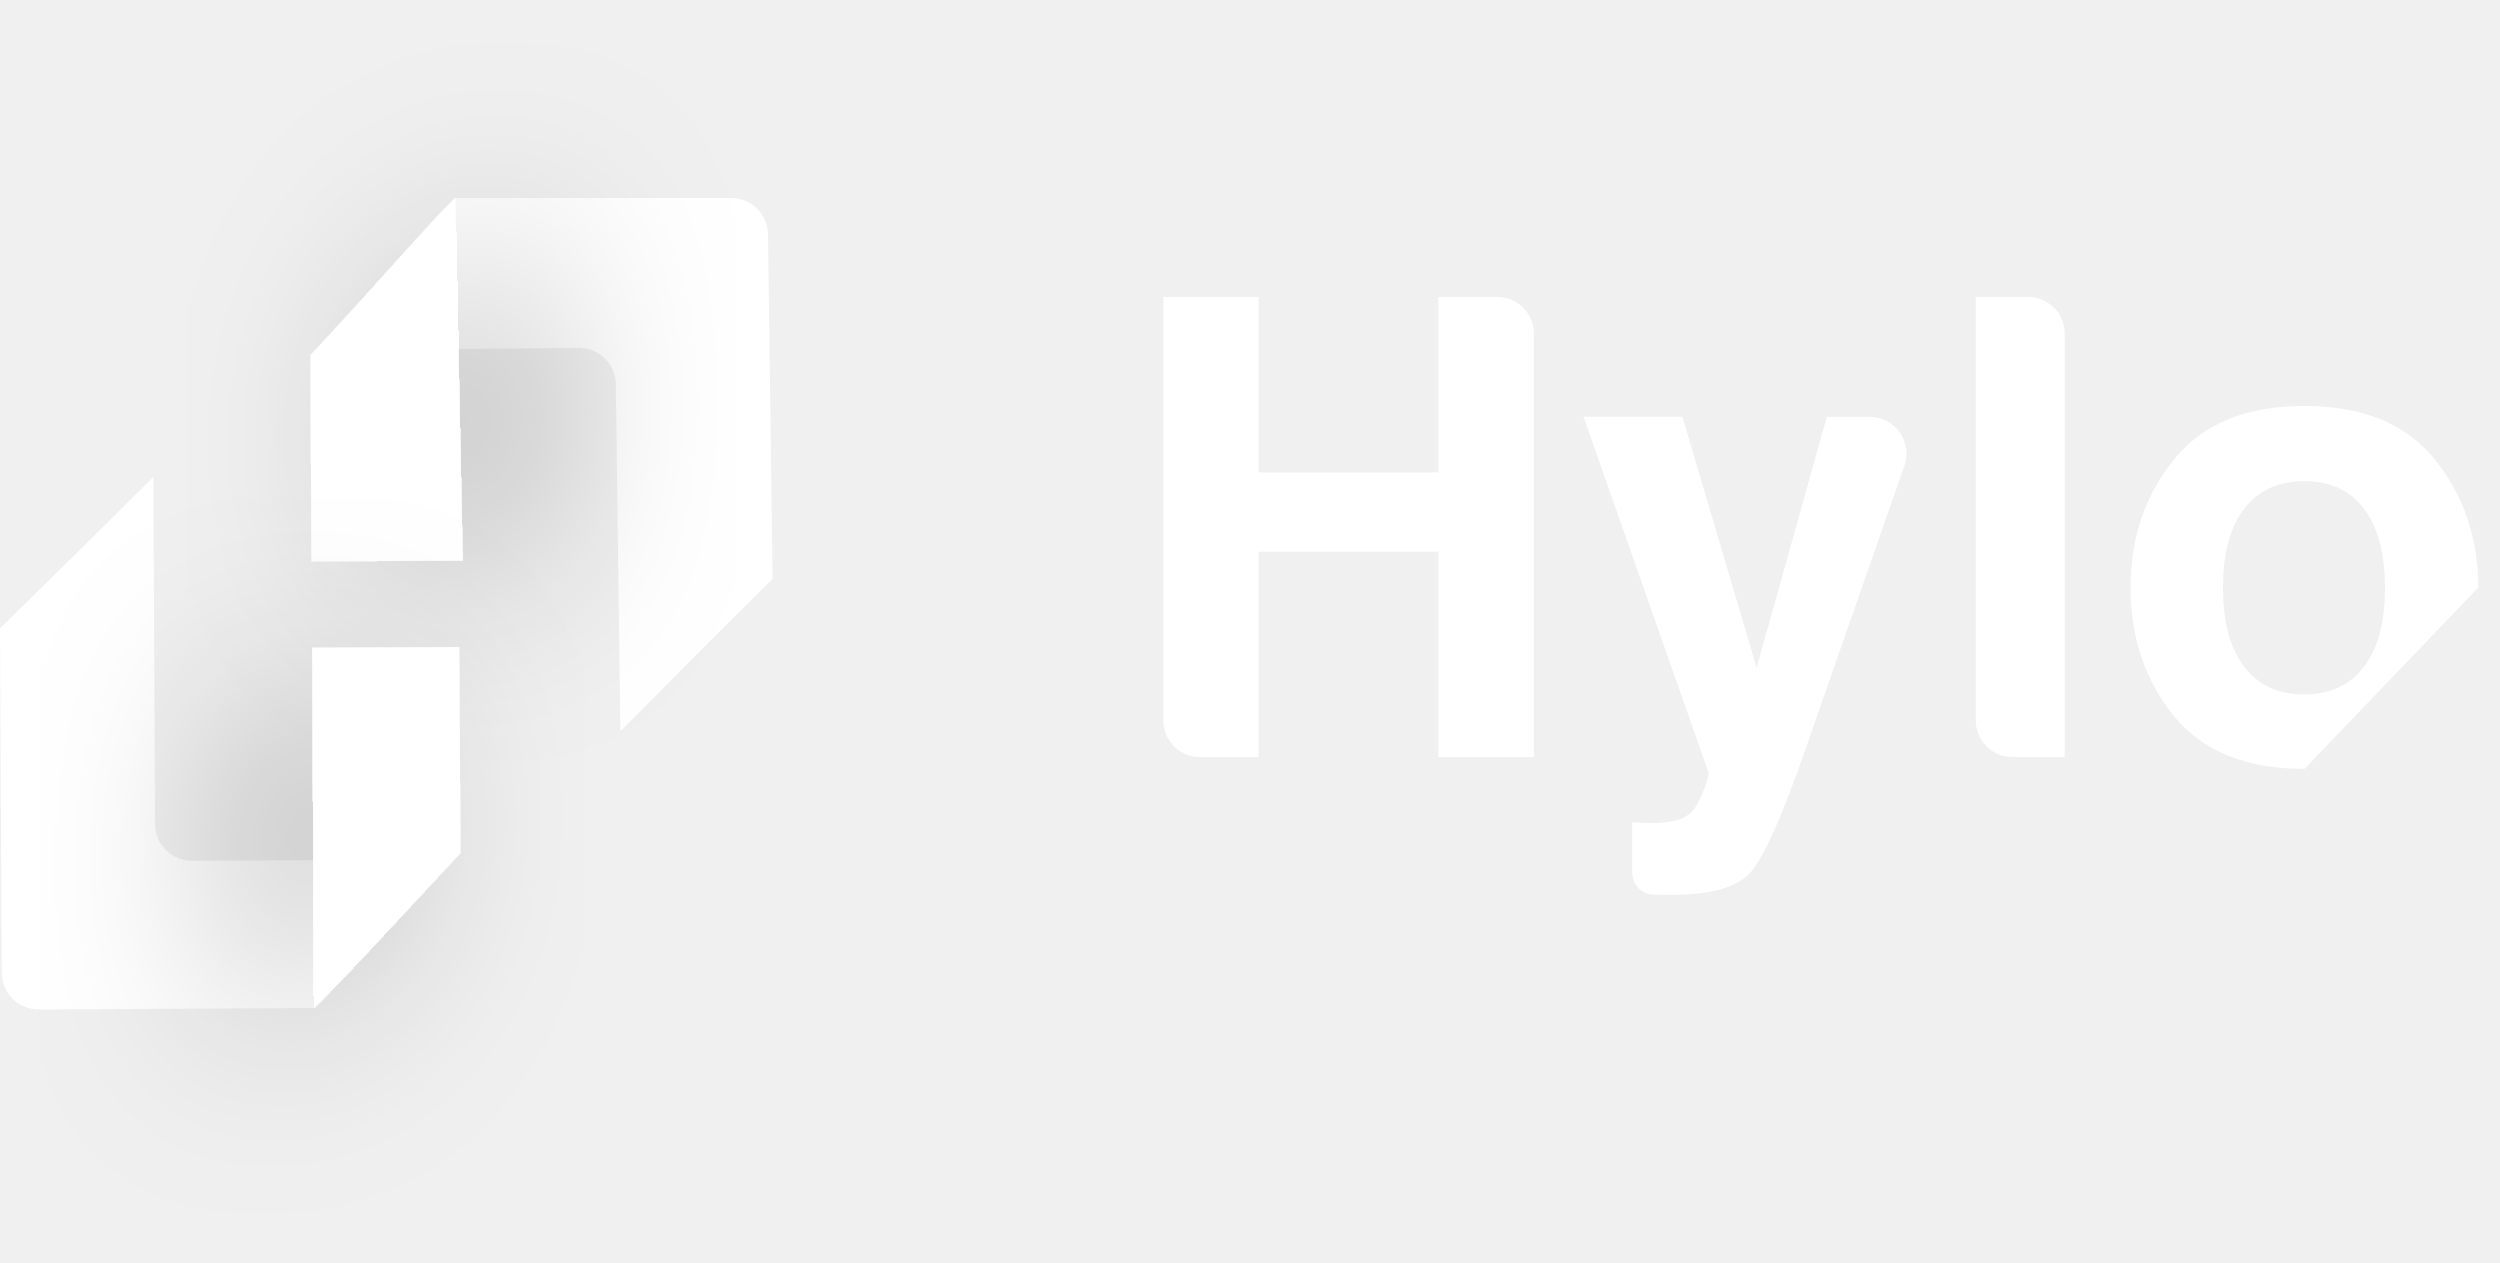
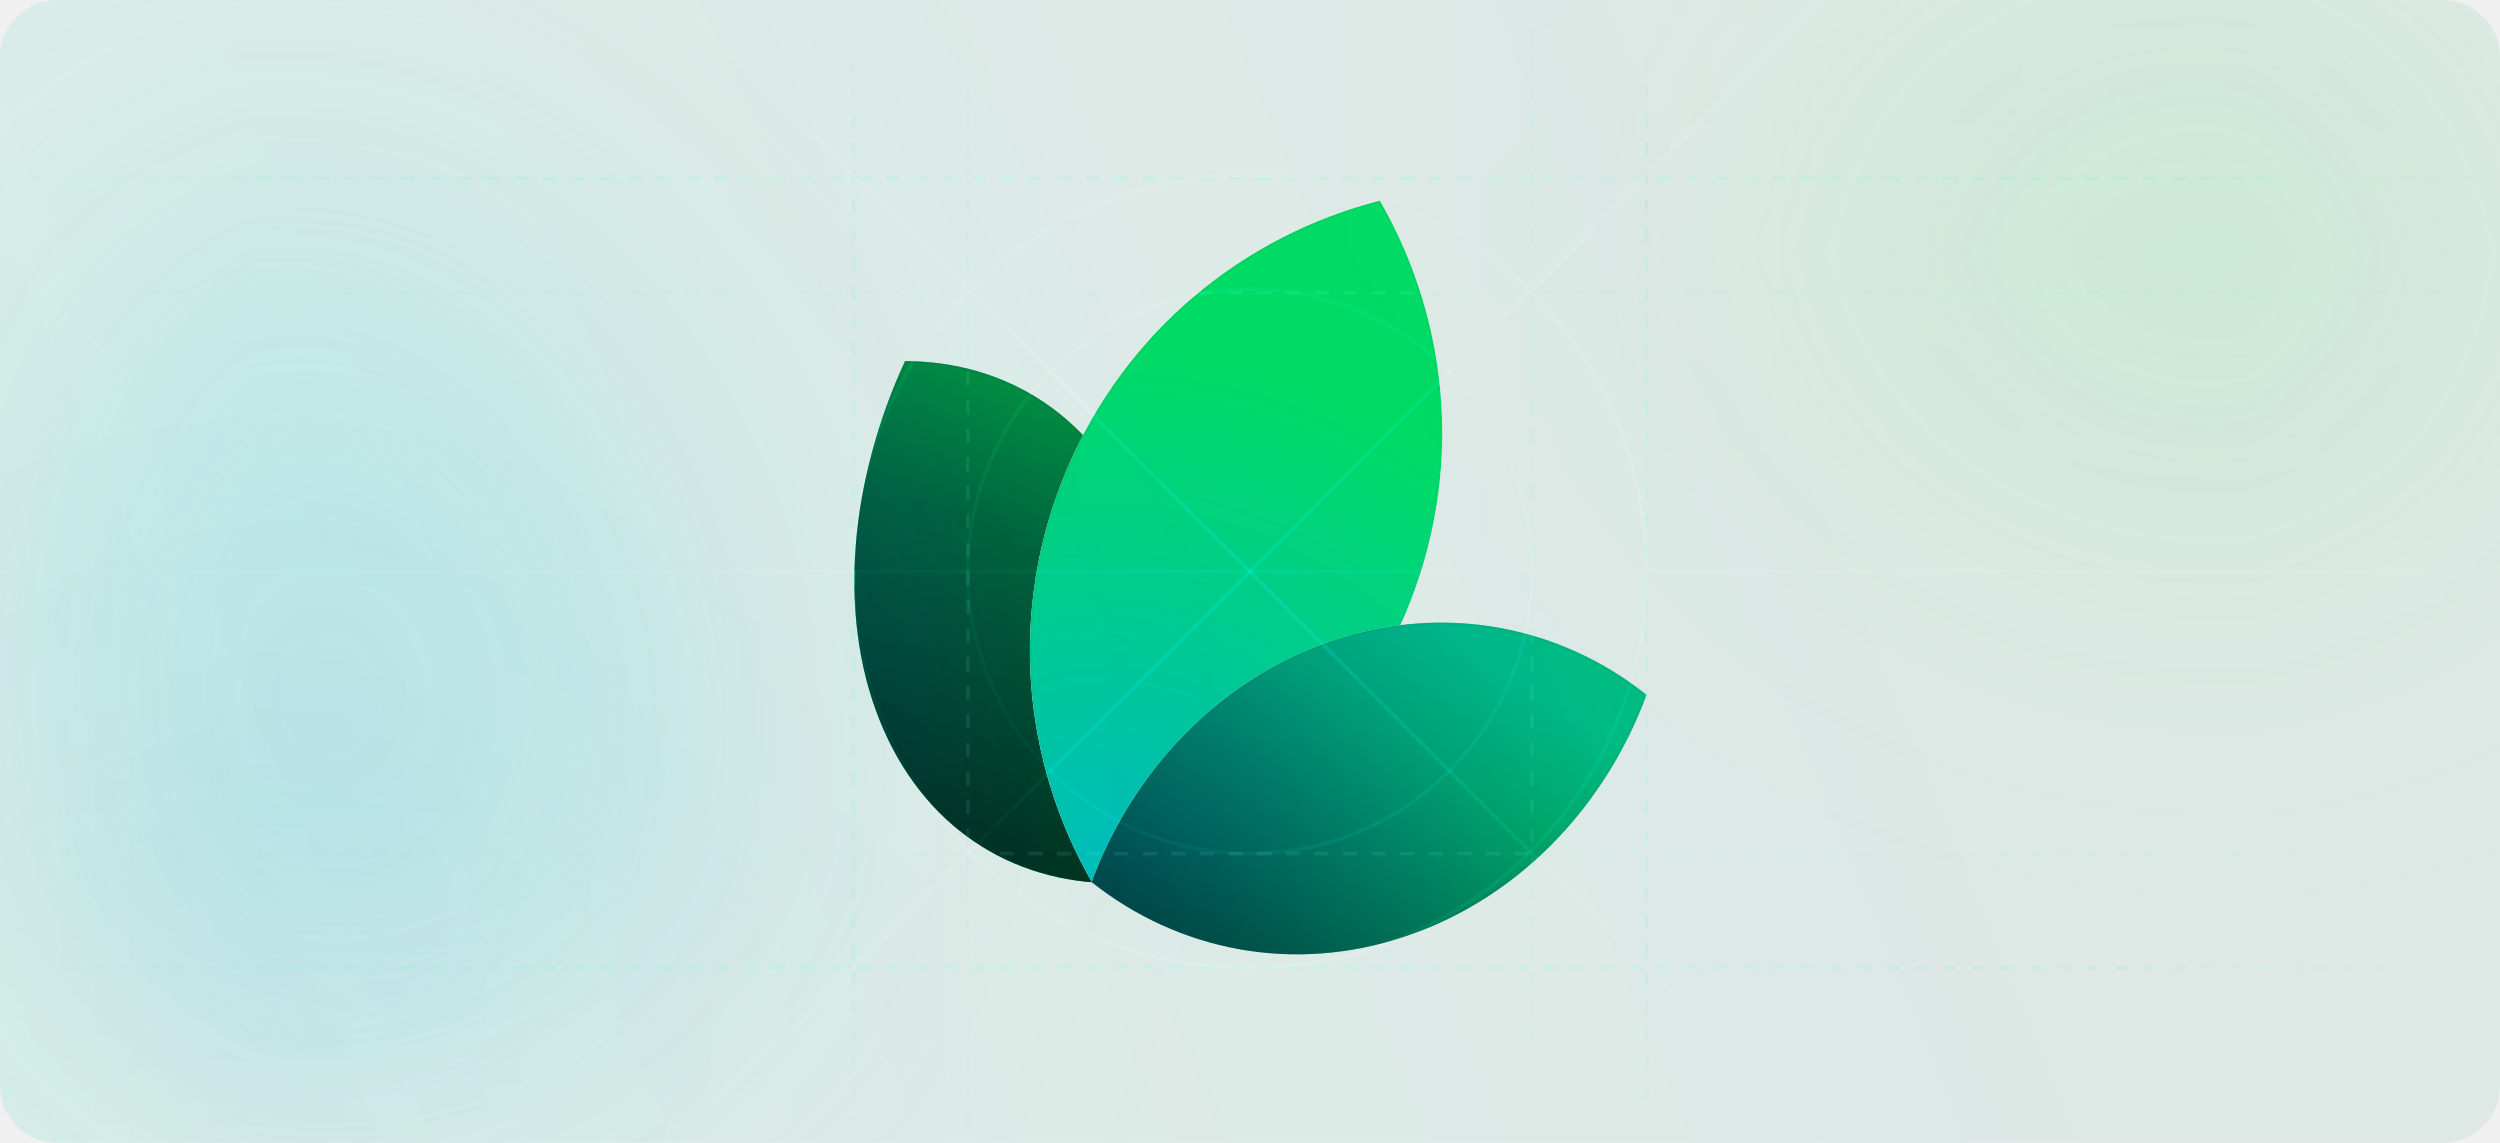
- <svg xmlns="http://www.w3.org/2000/svg" width="101" height="51" viewBox="0 0 101 51" fill="none">
-   <path d="M29.52 7.999H18.394L18.473 14.101L23.372 14.055C24.195 14.043 24.867 14.703 24.88 15.525L25.064 29.547C27.085 27.5 29.161 25.416 31.212 23.386L31.028 9.469C31.016 8.646 30.343 7.991 29.52 7.999Z" fill="white" />
-   <g filter="url(#filter0_d_3157_4461)">
-     <path d="M18.694 22.651L18.394 7.999C17.374 8.976 15.345 11.357 12.542 14.356L12.584 22.68L18.69 22.647L18.694 22.651Z" fill="white" />
+ <svg xmlns="http://www.w3.org/2000/svg" width="700" height="320" viewBox="0 0 700 320" fill="none">
+   <g clip-path="url(#clip0_2862_30)">
+     <rect width="700" height="320" rx="16" fill="url(#paint0_linear_2862_30)" />
+     <path d="M311.889 247.3C283.097 247.215 258.226 231.466 246.292 201.629C234.357 171.793 238.02 134.523 253.414 101.112C282.206 101.197 307.077 116.945 319.011 146.782C330.946 176.619 327.283 213.888 311.889 247.3Z" fill="white" />
+     <path d="M311.889 247.3C283.097 247.215 258.226 231.466 246.292 201.629C234.357 171.793 238.02 134.523 253.414 101.112C282.206 101.197 307.077 116.945 319.011 146.782C330.946 176.619 327.283 213.888 311.889 247.3Z" fill="url(#paint1_radial_2862_30)" />
+     <path d="M311.889 247.3C283.097 247.215 258.226 231.466 246.292 201.629C234.357 171.793 238.02 134.523 253.414 101.112C282.206 101.197 307.077 116.945 319.011 146.782C330.946 176.619 327.283 213.888 311.889 247.3Z" fill="black" fill-opacity="0.5" style="mix-blend-mode:hard-light" />
+     <path d="M311.889 247.3C283.097 247.215 258.226 231.466 246.292 201.629C234.357 171.793 238.02 134.523 253.414 101.112C282.206 101.197 307.077 116.945 319.011 146.782C330.946 176.619 327.283 213.888 311.889 247.3Z" fill="url(#paint2_linear_2862_30)" fill-opacity="0.5" style="mix-blend-mode:hard-light" />
+     <path d="M311.72 247.034C283.108 246.887 258.409 231.208 246.538 201.531C234.656 171.825 238.271 134.702 253.583 101.377C282.195 101.524 306.894 117.203 318.765 146.88C330.647 176.586 327.031 213.709 311.72 247.034Z" stroke="url(#paint3_linear_2862_30)" stroke-opacity="0.05" stroke-width="0.531" />
+     <path d="M305.839 247.174C343.92 237.419 377.154 210.619 393.585 171.64C410.017 132.661 405.98 90.199 386.347 56.193C348.266 65.948 315.032 92.749 298.601 131.728C282.169 170.706 286.206 213.168 305.839 247.174Z" fill="white" />
+     <path d="M305.839 247.174C343.92 237.419 377.154 210.619 393.585 171.64C410.017 132.661 405.98 90.199 386.347 56.193C348.266 65.948 315.032 92.749 298.601 131.728C282.169 170.706 286.206 213.168 305.839 247.174Z" fill="url(#paint4_radial_2862_30)" />
+     <path d="M393.341 171.537C376.971 210.369 343.89 237.091 305.969 246.867C286.462 212.959 282.476 170.663 298.845 131.831C315.215 92.998 348.295 66.276 386.217 56.5C405.724 90.408 409.71 132.704 393.341 171.537Z" stroke="url(#paint5_linear_2862_30)" stroke-opacity="0.05" stroke-width="0.531" />
+     <path d="M305.686 246.995C329.749 266.114 361.965 272.832 393.67 262.129C425.376 251.426 449.499 225.691 461.03 194.556C436.967 175.437 404.751 168.719 373.045 179.422C341.34 190.125 317.217 215.86 305.686 246.995Z" fill="white" />
+     <path d="M305.686 246.995C329.749 266.114 361.965 272.832 393.67 262.129C425.376 251.426 449.499 225.691 461.03 194.556C436.967 175.437 404.751 168.719 373.045 179.422C341.34 190.125 317.217 215.86 305.686 246.995Z" fill="url(#paint6_radial_2862_30)" />
+     <path d="M305.686 246.995C329.749 266.114 361.965 272.832 393.67 262.129C425.376 251.426 449.499 225.691 461.03 194.556C436.967 175.437 404.751 168.719 373.045 179.422C341.34 190.125 317.217 215.86 305.686 246.995Z" fill="black" fill-opacity="0.2" style="mix-blend-mode:hard-light" />
+     <path d="M305.686 246.995C329.749 266.114 361.965 272.832 393.67 262.129C425.376 251.426 449.499 225.691 461.03 194.556C436.967 175.437 404.751 168.719 373.045 179.422C341.34 190.125 317.217 215.86 305.686 246.995Z" fill="url(#paint7_linear_2862_30)" fill-opacity="0.5" style="mix-blend-mode:hard-light" />
+     <path d="M393.586 261.878C362.034 272.529 329.98 265.88 306.002 246.907C317.534 215.919 341.57 190.327 373.13 179.673C404.681 169.023 436.735 175.671 460.714 194.644C449.181 225.632 425.145 251.224 393.586 261.878Z" stroke="url(#paint8_linear_2862_30)" stroke-opacity="0.05" stroke-width="0.531" />
+     <g opacity="0.8" filter="url(#filter0_f_2862_30)">
+       <circle cx="660" cy="-60" r="160" fill="#18E244" fill-opacity="0.4" />
+     </g>
+     <g opacity="0.8" filter="url(#filter1_f_2862_30)">
+       <circle cx="20" cy="213" r="160" fill="#18CAE2" fill-opacity="0.33" />
+     </g>
+     <g opacity="0.8" filter="url(#filter2_f_2862_30)">
+       <circle cx="660" cy="480" r="160" fill="#18E2B2" fill-opacity="0.52" />
+     </g>
+     <g opacity="0.8" filter="url(#filter3_f_2862_30)">
+       <circle cx="20" cy="413" r="160" fill="#4018E2" fill-opacity="0.22" />
+     </g>
+     <path opacity="0.2" d="M0 50H700" stroke="url(#paint9_radial_2862_30)" stroke-dasharray="4 4" />
+     <path opacity="0.1" d="M0 82H700" stroke="url(#paint10_radial_2862_30)" stroke-dasharray="4 4" />
+     <path opacity="0.2" d="M239 0L239 320" stroke="url(#paint11_radial_2862_30)" stroke-dasharray="4 4" />
+     <path opacity="0.1" d="M271 0L271 320" stroke="url(#paint12_radial_2862_30)" stroke-dasharray="4 4" />
+     <path opacity="0.2" d="M461 0L461 320" stroke="url(#paint13_radial_2862_30)" stroke-dasharray="4 4" />
+     <path opacity="0.1" d="M429 0L429 320" stroke="url(#paint14_radial_2862_30)" stroke-dasharray="4 4" />
+     <path opacity="0.2" d="M0 271H700" stroke="url(#paint15_radial_2862_30)" stroke-dasharray="4 4" />
+     <path opacity="0.1" d="M0 239H700" stroke="url(#paint16_radial_2862_30)" stroke-dasharray="4 4" />
+     <g style="mix-blend-mode:overlay" opacity="0.1">
+       <path d="M0 160H700" stroke="url(#paint17_linear_2862_30)" />
+     </g>
+     <g style="mix-blend-mode:overlay" opacity="0.2">
+       <path d="M511 -1L189 321" stroke="url(#paint18_linear_2862_30)" />
+     </g>
+     <g style="mix-blend-mode:overlay" opacity="0.2">
+       <path d="M511 321L189 -1" stroke="url(#paint19_linear_2862_30)" />
+     </g>
+     <g style="mix-blend-mode:overlay" opacity="0.1">
+       <circle cx="350" cy="160" r="111" stroke="white" />
+     </g>
+     <g style="mix-blend-mode:overlay" opacity="0.1">
+       <circle cx="350" cy="160" r="79" stroke="white" />
+     </g>
  </g>
-   <path d="M1.562 40.783L12.689 40.725L12.66 34.752L7.76 34.777C6.938 34.777 6.269 34.117 6.265 33.294L6.194 19.273C4.156 21.303 2.063 23.37 0 25.384L0.071 39.3C0.075 40.123 0.743 40.787 1.566 40.783H1.562Z" fill="white" />
-   <g filter="url(#filter1_d_3157_4461)">
-     <path d="M12.613 26.169L12.688 40.725C13.708 39.747 15.8 37.463 18.599 34.464L18.557 26.14L12.617 26.169H12.613Z" fill="white" />
-   </g>
-   <path d="M47 11.999H50.844V19.086H58.108V11.999H60.491C61.306 11.999 61.967 12.659 61.967 13.475V30.584H58.108V22.288H50.844V30.584H48.476C47.66 30.584 47 29.924 47 29.109V11.999Z" fill="white" />
-   <path d="M70.967 26.98L73.804 16.843H75.545C76.56 16.843 77.272 17.846 76.94 18.805L72.908 30.36C72 32.964 71.281 34.58 70.753 35.207C70.222 35.834 69.163 36.148 67.577 36.148C67.256 36.148 67.001 36.148 66.809 36.14C66.809 36.14 66.806 36.14 66.802 36.14C66.323 36.129 65.939 35.731 65.939 35.248V33.219L66.393 33.244C66.747 33.259 67.082 33.248 67.4 33.208C67.721 33.167 67.986 33.067 68.208 32.916C68.418 32.772 68.614 32.473 68.794 32.02C68.975 31.566 69.049 31.289 69.016 31.186L63.973 16.835H67.968L70.967 26.973V26.98Z" fill="white" />
-   <path d="M79.821 11.999H81.939C82.754 11.999 83.414 12.659 83.414 13.475V30.584H81.297C80.482 30.584 79.821 29.924 79.821 29.109V11.999Z" fill="white" />
-   <path d="M93.099 31.064C90.738 31.064 88.975 30.349 87.816 28.914C86.658 27.482 86.075 25.756 86.075 23.738C86.075 21.72 86.654 20.034 87.816 18.581C88.975 17.127 90.738 16.4 93.099 16.4C95.46 16.4 97.224 17.127 98.382 18.581C99.54 20.034 100.123 21.753 100.123 23.738L93.099 31.064ZM93.088 19.44C92.037 19.44 91.229 19.813 90.661 20.558C90.093 21.303 89.808 22.362 89.808 23.742C89.808 25.121 90.093 26.184 90.661 26.933C91.229 27.681 92.037 28.054 93.088 28.054C94.139 28.054 94.947 27.681 95.508 26.933C96.073 26.184 96.353 25.121 96.353 23.742C96.353 22.362 96.073 21.303 95.508 20.558C94.944 19.813 94.139 19.44 93.088 19.44Z" fill="white" />
  <defs>
-     <filter id="filter0_d_3157_4461" x="7.542" y="-0.001" width="22.152" height="30.681" filterUnits="userSpaceOnUse" color-interpolation-filters="sRGB">
+     <filter id="filter0_f_2862_30" x="260" y="-460" width="800" height="800" filterUnits="userSpaceOnUse" color-interpolation-filters="sRGB">
      <feFlood flood-opacity="0" result="BackgroundImageFix" />
-       <feColorMatrix in="SourceAlpha" type="matrix" values="0 0 0 0 0 0 0 0 0 0 0 0 0 0 0 0 0 0 127 0" result="hardAlpha" />
-       <feOffset dx="3" />
-       <feGaussianBlur stdDeviation="4" />
-       <feComposite in2="hardAlpha" operator="out" />
-       <feColorMatrix type="matrix" values="0 0 0 0 0 0 0 0 0 0 0 0 0 0 0 0 0 0 0.25 0" />
-       <feBlend mode="normal" in2="BackgroundImageFix" result="effect1_dropShadow_3157_4461" />
-       <feBlend mode="normal" in="SourceGraphic" in2="effect1_dropShadow_3157_4461" result="shape" />
+       <feBlend mode="normal" in="SourceGraphic" in2="BackgroundImageFix" result="shape" />
+       <feGaussianBlur stdDeviation="120" result="effect1_foregroundBlur_2862_30" />
    </filter>
-     <filter id="filter1_d_3157_4461" x="1.613" y="20.14" width="21.985" height="30.585" filterUnits="userSpaceOnUse" color-interpolation-filters="sRGB">
+     <filter id="filter1_f_2862_30" x="-380" y="-187" width="800" height="800" filterUnits="userSpaceOnUse" color-interpolation-filters="sRGB">
      <feFlood flood-opacity="0" result="BackgroundImageFix" />
-       <feColorMatrix in="SourceAlpha" type="matrix" values="0 0 0 0 0 0 0 0 0 0 0 0 0 0 0 0 0 0 127 0" result="hardAlpha" />
-       <feOffset dx="-3" dy="2" />
-       <feGaussianBlur stdDeviation="4" />
-       <feComposite in2="hardAlpha" operator="out" />
-       <feColorMatrix type="matrix" values="0 0 0 0 0 0 0 0 0 0 0 0 0 0 0 0 0 0 0.25 0" />
-       <feBlend mode="normal" in2="BackgroundImageFix" result="effect1_dropShadow_3157_4461" />
-       <feBlend mode="normal" in="SourceGraphic" in2="effect1_dropShadow_3157_4461" result="shape" />
+       <feBlend mode="normal" in="SourceGraphic" in2="BackgroundImageFix" result="shape" />
+       <feGaussianBlur stdDeviation="120" result="effect1_foregroundBlur_2862_30" />
    </filter>
+     <filter id="filter2_f_2862_30" x="260" y="80" width="800" height="800" filterUnits="userSpaceOnUse" color-interpolation-filters="sRGB">
+       <feFlood flood-opacity="0" result="BackgroundImageFix" />
+       <feBlend mode="normal" in="SourceGraphic" in2="BackgroundImageFix" result="shape" />
+       <feGaussianBlur stdDeviation="120" result="effect1_foregroundBlur_2862_30" />
+     </filter>
+     <filter id="filter3_f_2862_30" x="-380" y="13" width="800" height="800" filterUnits="userSpaceOnUse" color-interpolation-filters="sRGB">
+       <feFlood flood-opacity="0" result="BackgroundImageFix" />
+       <feBlend mode="normal" in="SourceGraphic" in2="BackgroundImageFix" result="shape" />
+       <feGaussianBlur stdDeviation="120" result="effect1_foregroundBlur_2862_30" />
+     </filter>
+     <linearGradient id="paint0_linear_2862_30" x1="1.04308e-05" y1="320" x2="710.784" y2="26.079" gradientUnits="userSpaceOnUse">
+       <stop stop-color="#18E299" stop-opacity="0.09" />
+       <stop offset="0.729" stop-color="#0D9373" stop-opacity="0.08" />
+     </linearGradient>
+     <radialGradient id="paint1_radial_2862_30" cx="0" cy="0" r="1" gradientUnits="userSpaceOnUse" gradientTransform="translate(208.697 189.703) rotate(-10.029) scale(169.097 167.466)">
+       <stop stop-color="#00B0BB" />
+       <stop offset="1" stop-color="#00DB65" />
+     </radialGradient>
+     <linearGradient id="paint2_linear_2862_30" x1="306.587" y1="93.56" x2="252.341" y2="224.228" gradientUnits="userSpaceOnUse">
+       <stop stop-color="#18E299" />
+       <stop offset="1" />
+     </linearGradient>
+     <linearGradient id="paint3_linear_2862_30" x1="311.84" y1="123.717" x2="253.579" y2="224.761" gradientUnits="userSpaceOnUse">
+       <stop />
+       <stop offset="1" stop-opacity="0" />
+     </linearGradient>
+     <radialGradient id="paint4_radial_2862_30" cx="0" cy="0" r="1" gradientUnits="userSpaceOnUse" gradientTransform="translate(313.407 243.64) rotate(-75.7542) scale(203.632 223.902)">
+       <stop stop-color="#00BBBB" />
+       <stop offset="0.713" stop-color="#00DB65" />
+     </radialGradient>
+     <linearGradient id="paint5_linear_2862_30" x1="308.586" y1="102.284" x2="383.487" y2="201.169" gradientUnits="userSpaceOnUse">
+       <stop />
+       <stop offset="1" stop-opacity="0" />
+     </linearGradient>
+     <radialGradient id="paint6_radial_2862_30" cx="0" cy="0" r="1" gradientUnits="userSpaceOnUse" gradientTransform="translate(311.446 249.925) rotate(-20.3524) scale(174.776 163.096)">
+       <stop stop-color="#00B0BB" />
+       <stop offset="1" stop-color="#00DB65" />
+     </radialGradient>
+     <linearGradient id="paint7_linear_2862_30" x1="395.842" y1="169.781" x2="332.121" y2="263.82" gradientUnits="userSpaceOnUse">
+       <stop stop-color="#00B1BC" />
+       <stop offset="1" />
+     </linearGradient>
+     <linearGradient id="paint8_linear_2862_30" x1="395.842" y1="169.781" x2="370.99" y2="271.799" gradientUnits="userSpaceOnUse">
+       <stop />
+       <stop offset="1" stop-opacity="0" />
+     </linearGradient>
+     <radialGradient id="paint9_radial_2862_30" cx="0" cy="0" r="1" gradientUnits="userSpaceOnUse" gradientTransform="translate(350 50) scale(398.125 182)">
+       <stop offset="0.349" stop-color="#84FFD3" />
+       <stop offset="0.88" stop-color="#18E299" stop-opacity="0" />
+     </radialGradient>
+     <radialGradient id="paint10_radial_2862_30" cx="0" cy="0" r="1" gradientUnits="userSpaceOnUse" gradientTransform="translate(350 82) scale(398.125 182)">
+       <stop offset="0.349" stop-color="#84FFD3" />
+       <stop offset="0.88" stop-color="#18E299" stop-opacity="0" />
+     </radialGradient>
+     <radialGradient id="paint11_radial_2862_30" cx="0" cy="0" r="1" gradientUnits="userSpaceOnUse" gradientTransform="translate(239 160) rotate(90) scale(182 182)">
+       <stop offset="0.349" stop-color="#84FFD3" />
+       <stop offset="0.88" stop-color="#18E299" stop-opacity="0" />
+     </radialGradient>
+     <radialGradient id="paint12_radial_2862_30" cx="0" cy="0" r="1" gradientUnits="userSpaceOnUse" gradientTransform="translate(271 160) rotate(90) scale(182 182)">
+       <stop offset="0.349" stop-color="#84FFD3" />
+       <stop offset="0.88" stop-color="#18E299" stop-opacity="0" />
+     </radialGradient>
+     <radialGradient id="paint13_radial_2862_30" cx="0" cy="0" r="1" gradientUnits="userSpaceOnUse" gradientTransform="translate(461 160) rotate(90) scale(182 182)">
+       <stop offset="0.349" stop-color="#84FFD3" />
+       <stop offset="0.88" stop-color="#18E299" stop-opacity="0" />
+     </radialGradient>
+     <radialGradient id="paint14_radial_2862_30" cx="0" cy="0" r="1" gradientUnits="userSpaceOnUse" gradientTransform="translate(429 160) rotate(90) scale(182 182)">
+       <stop offset="0.349" stop-color="#84FFD3" />
+       <stop offset="0.88" stop-color="#18E299" stop-opacity="0" />
+     </radialGradient>
+     <radialGradient id="paint15_radial_2862_30" cx="0" cy="0" r="1" gradientUnits="userSpaceOnUse" gradientTransform="translate(350 271) scale(398.125 182)">
+       <stop offset="0.349" stop-color="#84FFD3" />
+       <stop offset="0.88" stop-color="#18E299" stop-opacity="0" />
+     </radialGradient>
+     <radialGradient id="paint16_radial_2862_30" cx="0" cy="0" r="1" gradientUnits="userSpaceOnUse" gradientTransform="translate(350 239) scale(398.125 182)">
+       <stop offset="0.349" stop-color="#84FFD3" />
+       <stop offset="0.88" stop-color="#18E299" stop-opacity="0" />
+     </radialGradient>
+     <linearGradient id="paint17_linear_2862_30" x1="0" y1="160" x2="700" y2="160" gradientUnits="userSpaceOnUse">
+       <stop stop-color="white" stop-opacity="0.1" />
+       <stop offset="0.5" stop-color="white" />
+       <stop offset="1" stop-color="white" stop-opacity="0.1" />
+     </linearGradient>
+     <linearGradient id="paint18_linear_2862_30" x1="511" y1="-1" x2="189" y2="321" gradientUnits="userSpaceOnUse">
+       <stop stop-color="white" stop-opacity="0.1" />
+       <stop offset="0.5" stop-color="white" />
+       <stop offset="1" stop-color="white" stop-opacity="0.1" />
+     </linearGradient>
+     <linearGradient id="paint19_linear_2862_30" x1="511" y1="321" x2="189" y2="-1" gradientUnits="userSpaceOnUse">
+       <stop stop-color="white" stop-opacity="0.1" />
+       <stop offset="0.5" stop-color="white" />
+       <stop offset="1" stop-color="white" stop-opacity="0.1" />
+     </linearGradient>
+     <clipPath id="clip0_2862_30">
+       <rect width="700" height="320" rx="16" fill="white" />
+     </clipPath>
  </defs>
</svg>
